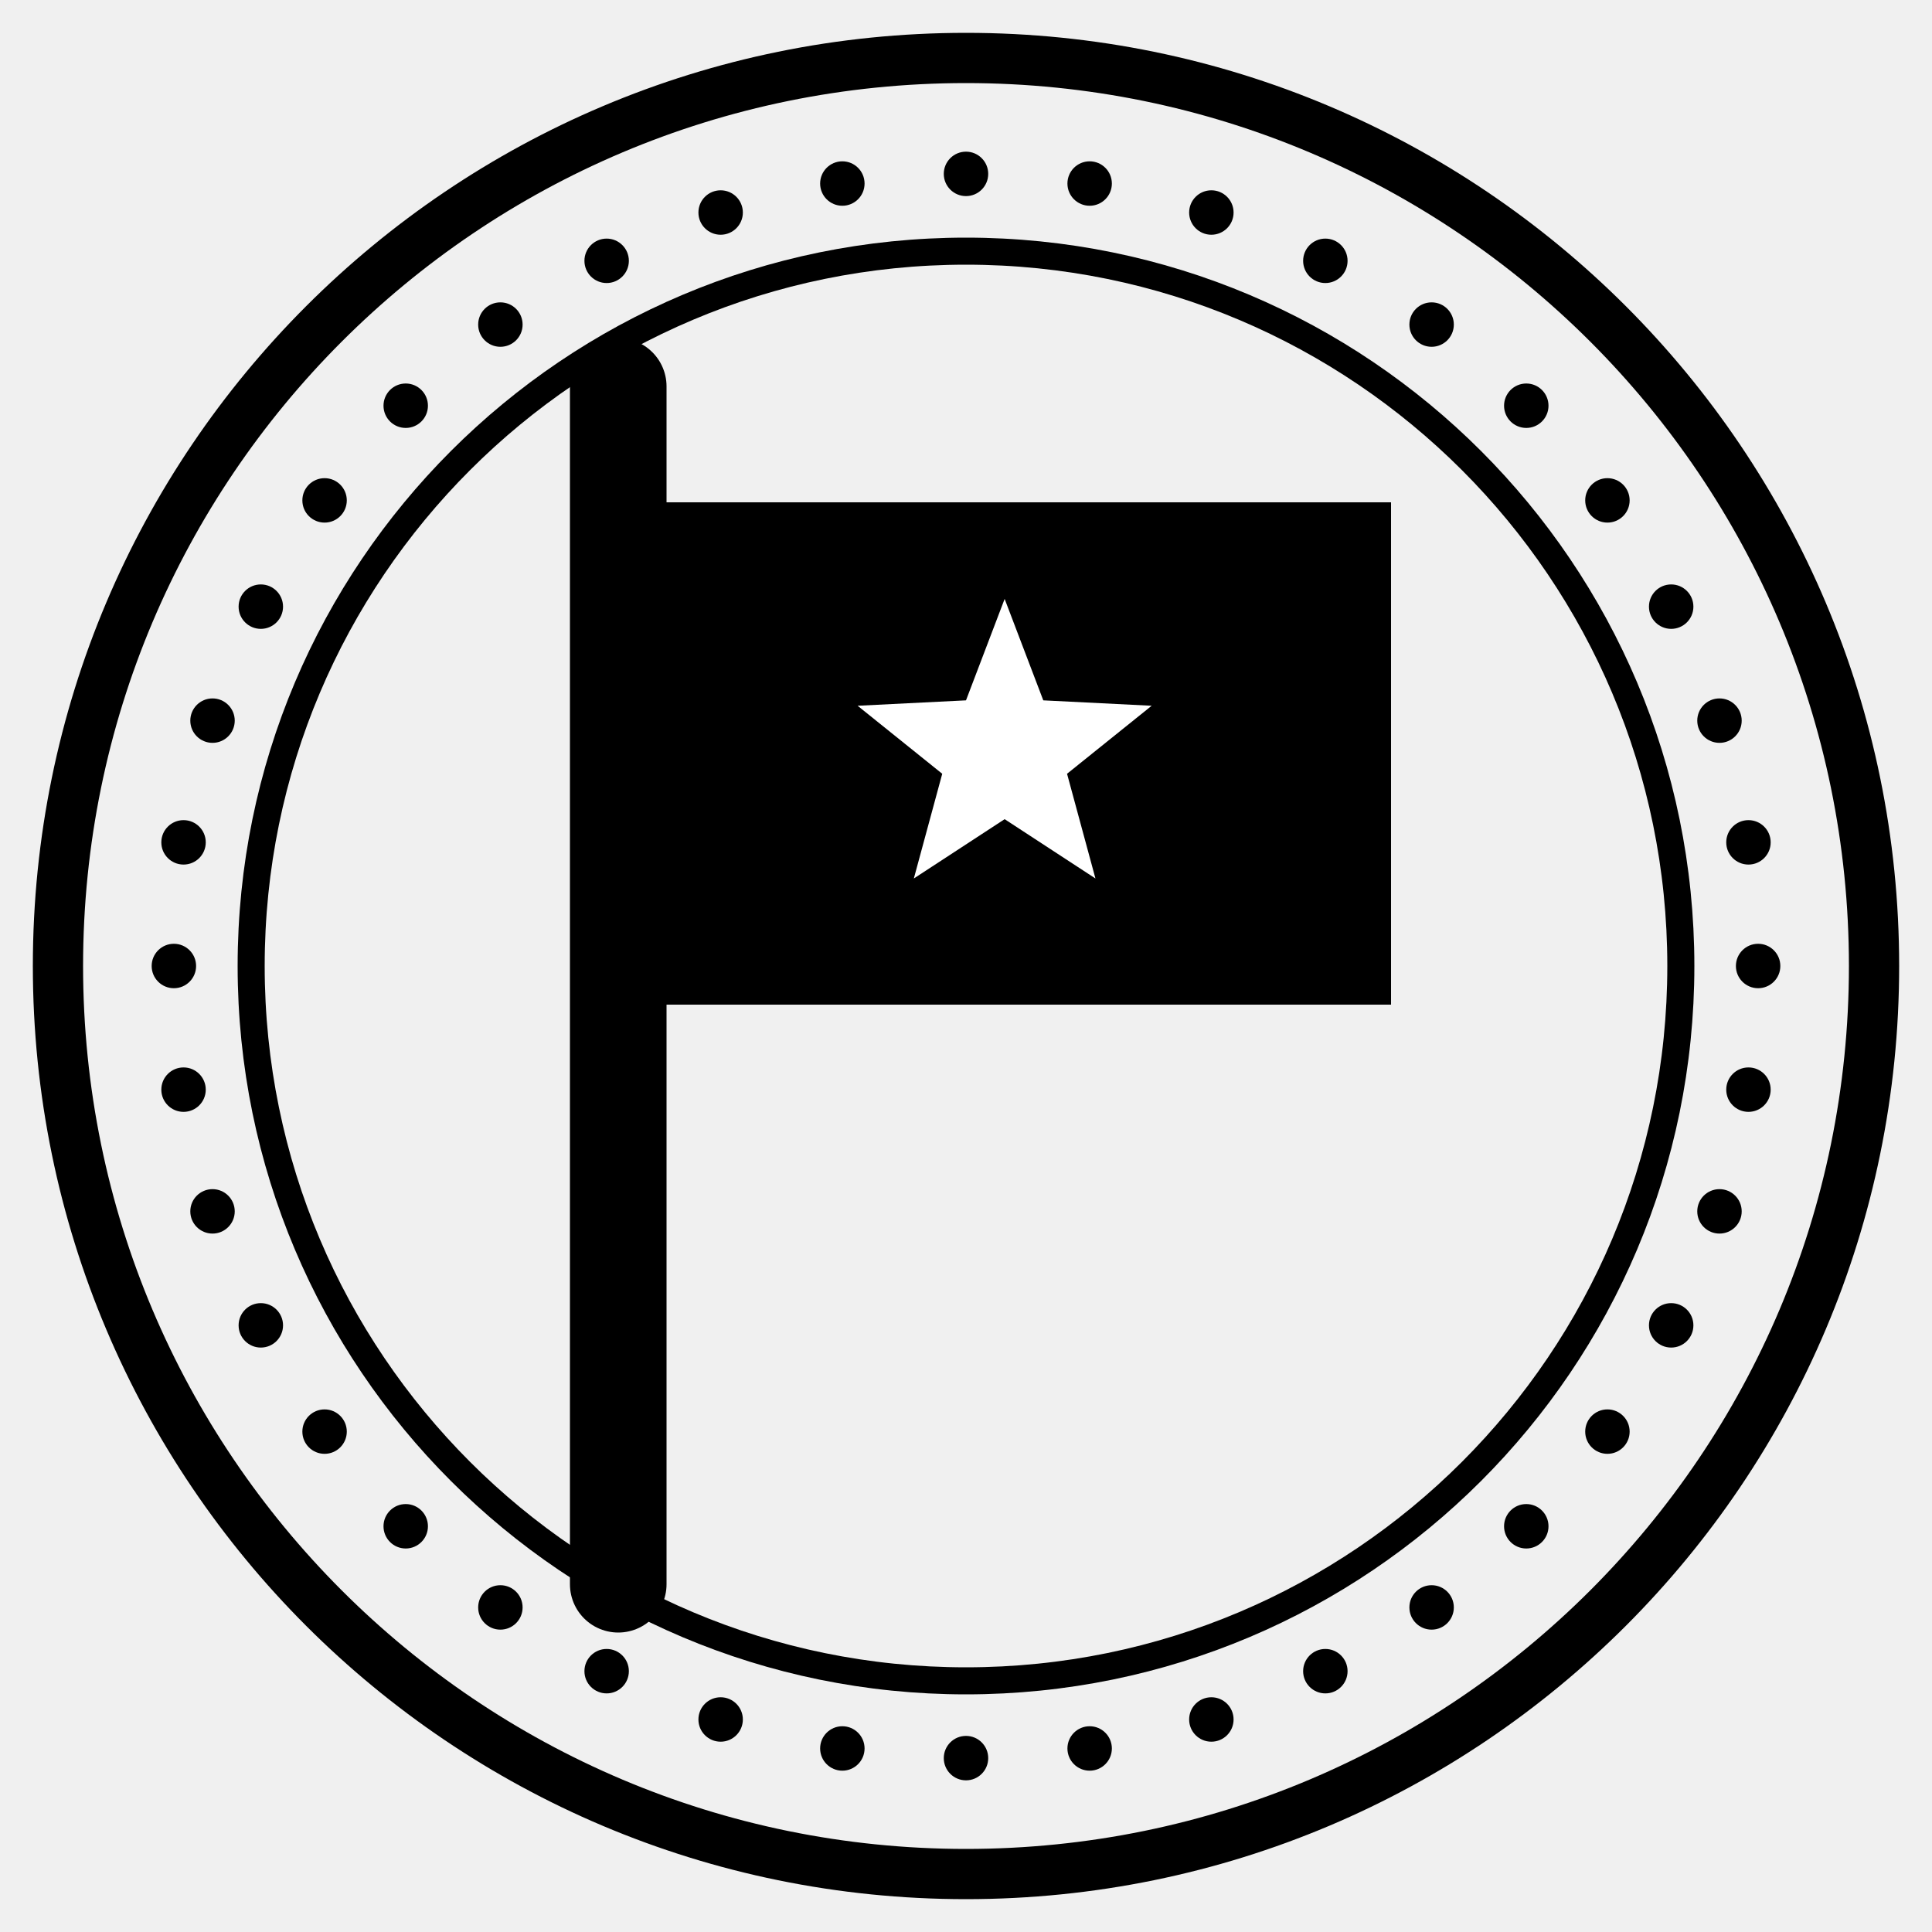
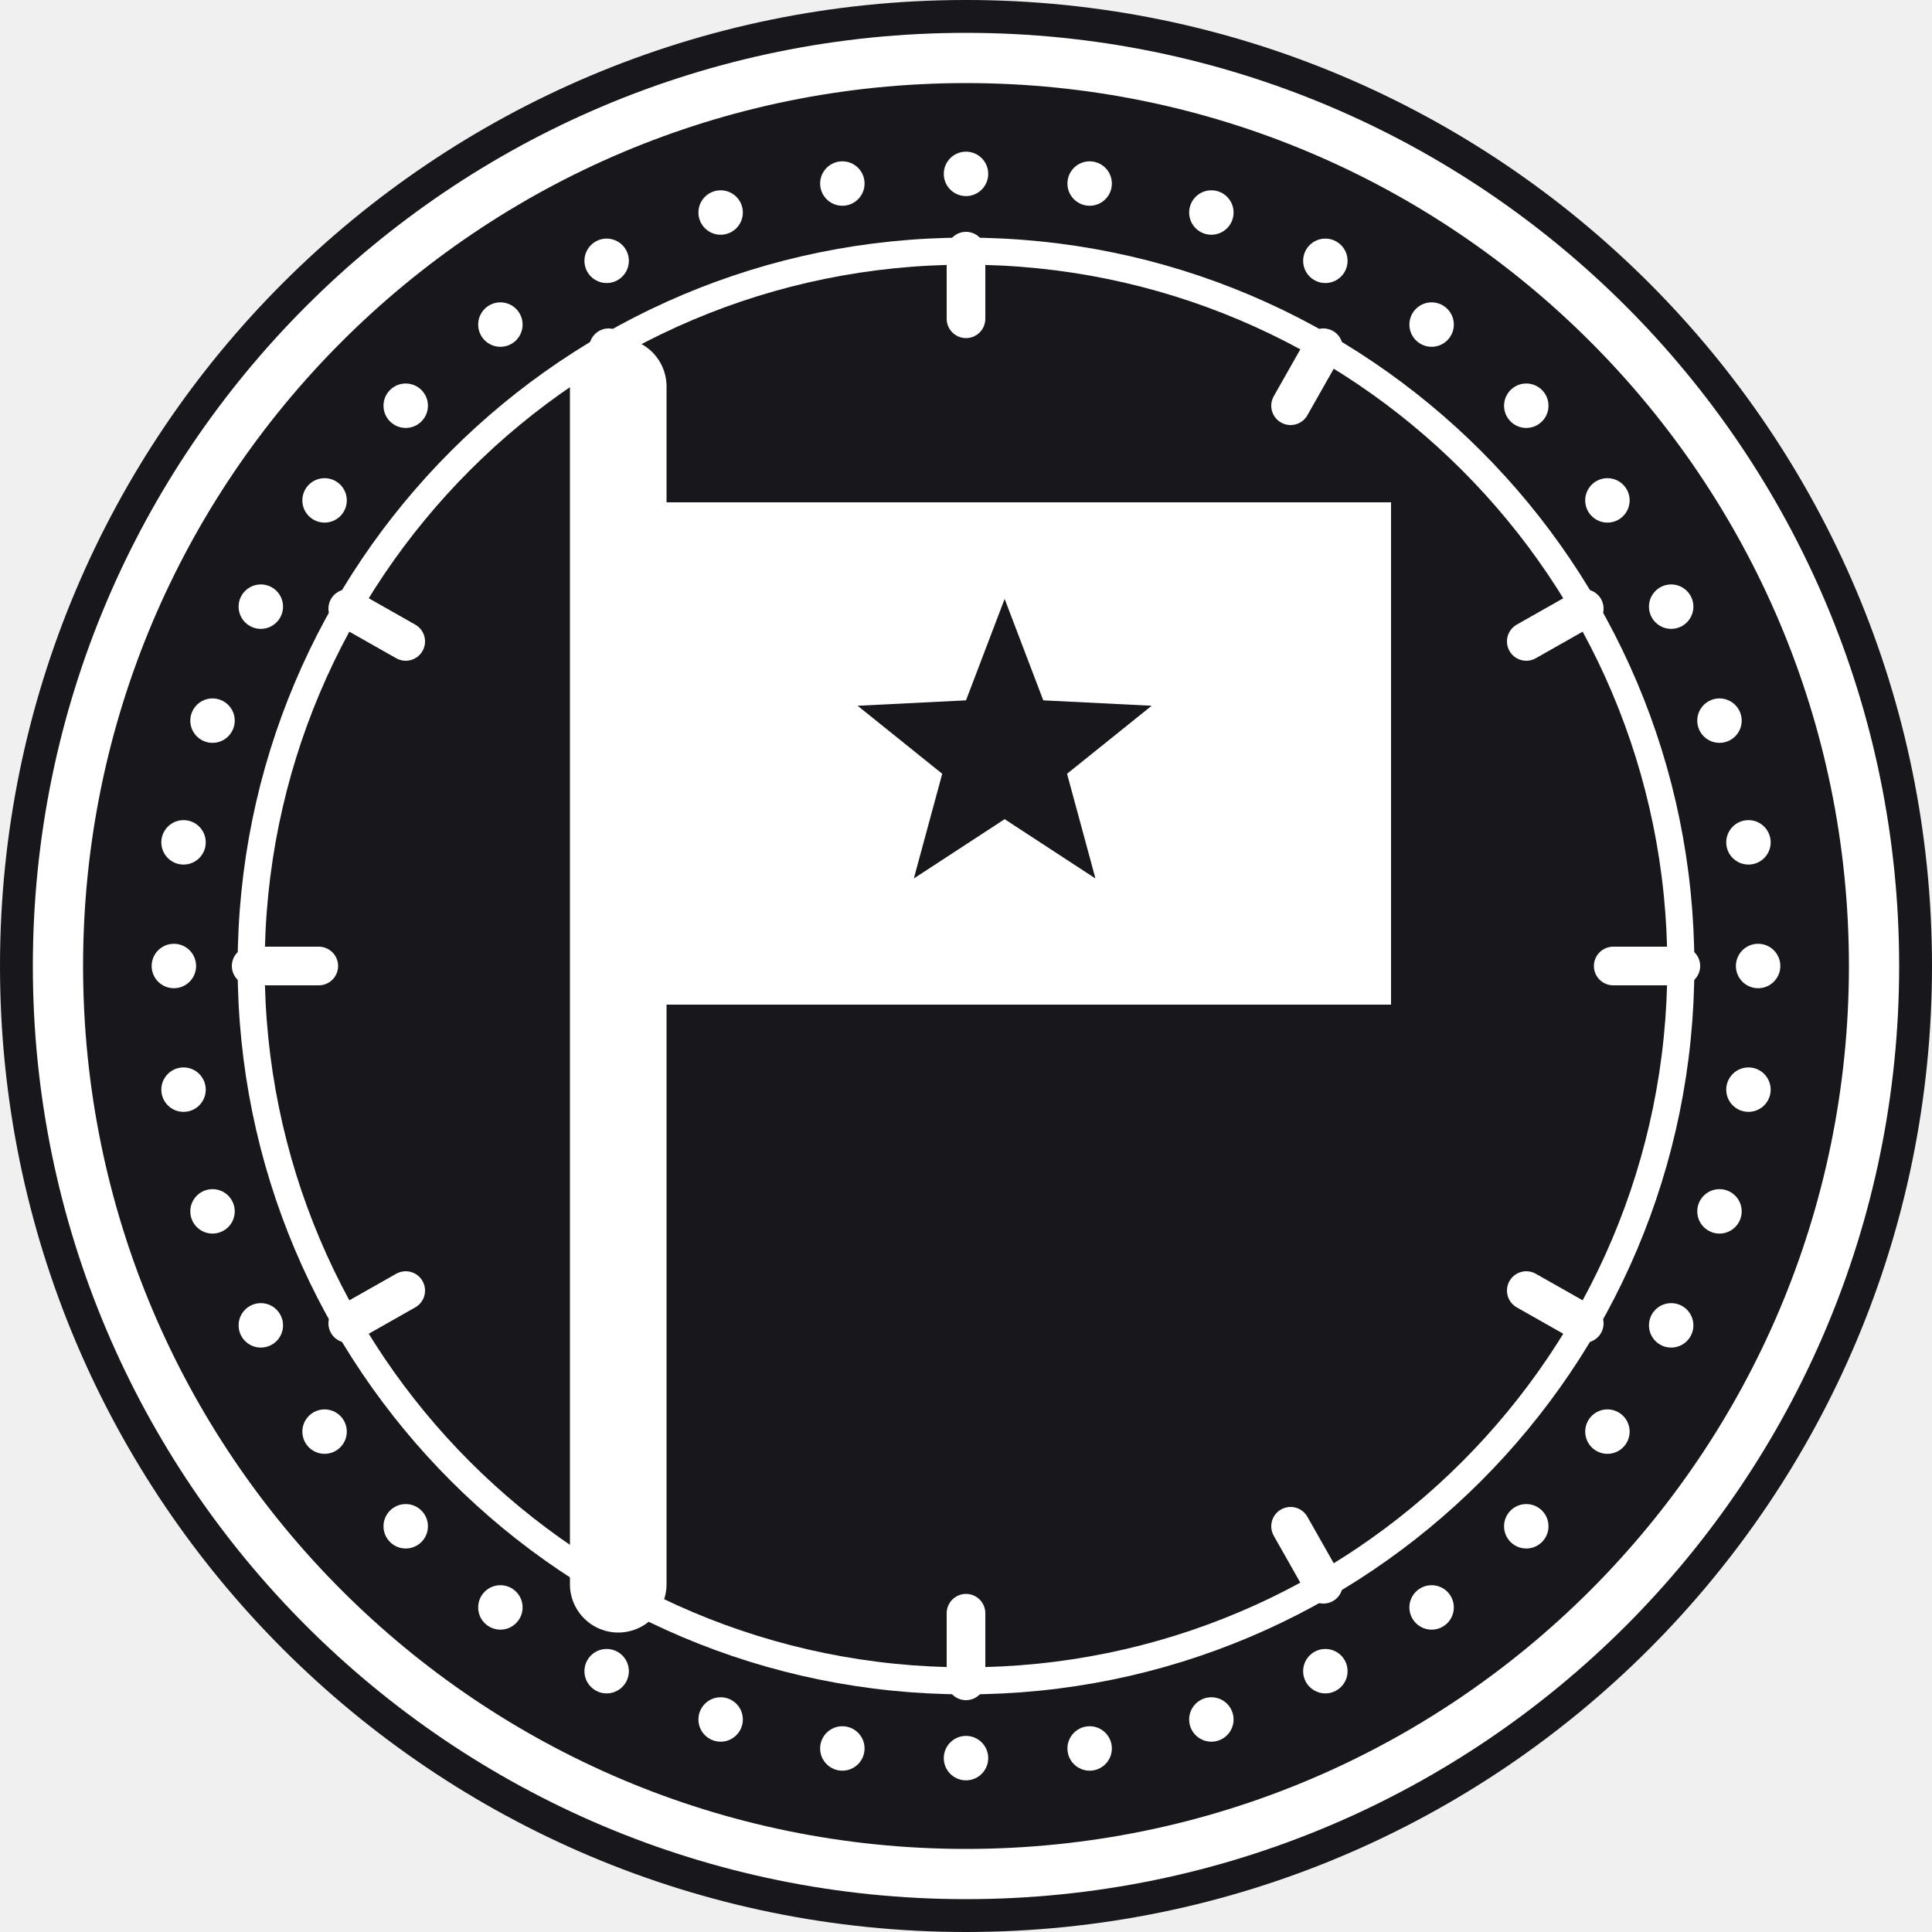
<svg xmlns="http://www.w3.org/2000/svg" viewBox="0 0 100 100" width="100" height="100">
-   <circle cx="50" cy="50" r="47" fill="none" stroke="currentColor" stroke-width="2.6" />
-   <circle cx="91.0" cy="50.0" r="1.15" fill="currentColor" />
-   <circle cx="90.5" cy="56.4" r="1.15" fill="currentColor" />
-   <circle cx="89.0" cy="62.7" r="1.15" fill="currentColor" />
-   <circle cx="86.5" cy="68.6" r="1.15" fill="currentColor" />
-   <circle cx="83.2" cy="74.1" r="1.15" fill="currentColor" />
-   <circle cx="79.0" cy="79.0" r="1.15" fill="currentColor" />
-   <circle cx="74.1" cy="83.2" r="1.15" fill="currentColor" />
-   <circle cx="68.6" cy="86.5" r="1.15" fill="currentColor" />
-   <circle cx="62.7" cy="89.0" r="1.15" fill="currentColor" />
-   <circle cx="56.4" cy="90.5" r="1.15" fill="currentColor" />
-   <circle cx="50.0" cy="91.0" r="1.15" fill="currentColor" />
-   <circle cx="43.6" cy="90.5" r="1.15" fill="currentColor" />
-   <circle cx="37.3" cy="89.0" r="1.15" fill="currentColor" />
-   <circle cx="31.4" cy="86.5" r="1.15" fill="currentColor" />
-   <circle cx="25.9" cy="83.2" r="1.15" fill="currentColor" />
-   <circle cx="21.0" cy="79.0" r="1.15" fill="currentColor" />
-   <circle cx="16.8" cy="74.1" r="1.15" fill="currentColor" />
-   <circle cx="13.5" cy="68.6" r="1.15" fill="currentColor" />
-   <circle cx="11.0" cy="62.7" r="1.15" fill="currentColor" />
-   <circle cx="9.5" cy="56.4" r="1.15" fill="currentColor" />
-   <circle cx="9.0" cy="50.0" r="1.15" fill="currentColor" />
-   <circle cx="9.5" cy="43.6" r="1.15" fill="currentColor" />
-   <circle cx="11.0" cy="37.3" r="1.15" fill="currentColor" />
-   <circle cx="13.5" cy="31.4" r="1.15" fill="currentColor" />
-   <circle cx="16.8" cy="25.9" r="1.15" fill="currentColor" />
-   <circle cx="21.0" cy="21.0" r="1.15" fill="currentColor" />
-   <circle cx="25.9" cy="16.8" r="1.15" fill="currentColor" />
-   <circle cx="31.4" cy="13.5" r="1.15" fill="currentColor" />
-   <circle cx="37.3" cy="11.0" r="1.15" fill="currentColor" />
-   <circle cx="43.6" cy="9.5" r="1.15" fill="currentColor" />
-   <circle cx="50.0" cy="9.0" r="1.15" fill="currentColor" />
-   <circle cx="56.4" cy="9.5" r="1.15" fill="currentColor" />
-   <circle cx="62.7" cy="11.0" r="1.15" fill="currentColor" />
-   <circle cx="68.6" cy="13.5" r="1.15" fill="currentColor" />
-   <circle cx="74.1" cy="16.8" r="1.15" fill="currentColor" />
-   <circle cx="79.0" cy="21.0" r="1.15" fill="currentColor" />
-   <circle cx="83.2" cy="25.9" r="1.15" fill="currentColor" />
-   <circle cx="86.5" cy="31.4" r="1.15" fill="currentColor" />
-   <circle cx="89.0" cy="37.3" r="1.15" fill="currentColor" />
-   <circle cx="90.5" cy="43.6" r="1.15" fill="currentColor" />
-   <circle cx="50" cy="50" r="37" fill="none" stroke="currentColor" stroke-width="1.4" />
-   <line x1="32" y1="20" x2="32" y2="82" fill="none" stroke="currentColor" stroke-width="5" stroke-linecap="round" stroke-linejoin="round" />
-   <path d="M32 26 H72 V52 H32 Z" fill="currentColor" />
+   <circle cx="50" cy="50" r="50" fill="#17171c" />
+   <circle cx="50" cy="50" r="47" fill="none" stroke="#fff" stroke-width="2.6" />
+   <circle cx="91.0" cy="50.0" r="1.15" fill="#fff" />
+   <circle cx="90.5" cy="56.4" r="1.15" fill="#fff" />
+   <circle cx="89.0" cy="62.7" r="1.15" fill="#fff" />
+   <circle cx="86.5" cy="68.6" r="1.15" fill="#fff" />
+   <circle cx="83.2" cy="74.1" r="1.15" fill="#fff" />
+   <circle cx="79.0" cy="79.0" r="1.15" fill="#fff" />
+   <circle cx="74.1" cy="83.2" r="1.15" fill="#fff" />
+   <circle cx="68.6" cy="86.5" r="1.15" fill="#fff" />
+   <circle cx="62.7" cy="89.0" r="1.15" fill="#fff" />
+   <circle cx="56.4" cy="90.5" r="1.15" fill="#fff" />
+   <circle cx="50.0" cy="91.0" r="1.15" fill="#fff" />
+   <circle cx="43.6" cy="90.5" r="1.15" fill="#fff" />
+   <circle cx="37.3" cy="89.0" r="1.15" fill="#fff" />
+   <circle cx="31.4" cy="86.5" r="1.15" fill="#fff" />
+   <circle cx="25.9" cy="83.2" r="1.15" fill="#fff" />
+   <circle cx="21.0" cy="79.0" r="1.15" fill="#fff" />
+   <circle cx="16.8" cy="74.1" r="1.15" fill="#fff" />
+   <circle cx="13.5" cy="68.6" r="1.15" fill="#fff" />
+   <circle cx="11.0" cy="62.7" r="1.15" fill="#fff" />
+   <circle cx="9.5" cy="56.4" r="1.15" fill="#fff" />
+   <circle cx="9.0" cy="50.0" r="1.15" fill="#fff" />
+   <circle cx="9.5" cy="43.6" r="1.15" fill="#fff" />
+   <circle cx="11.0" cy="37.3" r="1.15" fill="#fff" />
+   <circle cx="13.5" cy="31.4" r="1.15" fill="#fff" />
+   <circle cx="16.8" cy="25.9" r="1.15" fill="#fff" />
+   <circle cx="21.0" cy="21.0" r="1.15" fill="#fff" />
+   <circle cx="25.9" cy="16.8" r="1.15" fill="#fff" />
+   <circle cx="31.4" cy="13.5" r="1.15" fill="#fff" />
+   <circle cx="37.3" cy="11.0" r="1.15" fill="#fff" />
+   <circle cx="43.6" cy="9.5" r="1.15" fill="#fff" />
+   <circle cx="50.0" cy="9.0" r="1.15" fill="#fff" />
+   <circle cx="56.4" cy="9.5" r="1.15" fill="#fff" />
+   <circle cx="62.7" cy="11.0" r="1.15" fill="#fff" />
+   <circle cx="68.6" cy="13.5" r="1.15" fill="#fff" />
+   <circle cx="74.1" cy="16.8" r="1.15" fill="#fff" />
+   <circle cx="79.0" cy="21.0" r="1.15" fill="#fff" />
+   <circle cx="83.2" cy="25.9" r="1.15" fill="#fff" />
+   <circle cx="86.5" cy="31.4" r="1.15" fill="#fff" />
+   <circle cx="89.0" cy="37.3" r="1.15" fill="#fff" />
+   <circle cx="90.5" cy="43.6" r="1.15" fill="#fff" />
+   <circle cx="50" cy="50" r="37" fill="none" stroke="#fff" stroke-width="1.4" />
+   <line x1="32" y1="20" x2="32" y2="82" fill="none" stroke="#fff" stroke-width="5" stroke-linecap="round" stroke-linejoin="round" />
+   <path d="M32 26 H72 V52 H32 Z" fill="#fff" />
  <path d="M32 26 H72 L32 52 Z" fill="none" />
-   <polygon points="52.00,31.00 54.00,36.25 59.61,36.53 55.23,40.05 56.70,45.47 52.00,42.40 47.30,45.47 48.77,40.05 44.39,36.53 50.00,36.25" fill="#fff" />
+   <polygon points="52.00,31.00 54.00,36.25 59.61,36.53 55.23,40.05 56.70,45.47 52.00,42.40 47.30,45.47 48.77,40.05 44.39,36.53 50.00,36.25" fill="#17171c" />
+   <g stroke="#fff" stroke-width="2.0" stroke-linecap="round">
+     <line x1="83.5" y1="50.0" x2="87.0" y2="50.0" />
+     <line x1="79.0" y1="66.8" x2="82.0" y2="68.5" />
+     <line x1="66.8" y1="79.0" x2="68.5" y2="82.0" />
+     <line x1="50.0" y1="83.5" x2="50.0" y2="87.0" />
+     <line x1="33.3" y1="79.0" x2="31.5" y2="82.0" />
+     <line x1="21.0" y1="66.8" x2="18.0" y2="68.5" />
+     <line x1="16.5" y1="50.0" x2="13.0" y2="50.0" />
+     <line x1="21.0" y1="33.2" x2="18.0" y2="31.5" />
+     <line x1="33.2" y1="21.0" x2="31.5" y2="18.0" />
+     <line x1="50.0" y1="16.5" x2="50.0" y2="13.0" />
+     <line x1="66.8" y1="21.0" x2="68.5" y2="18.0" />
+     <line x1="79.0" y1="33.2" x2="82.0" y2="31.5" />
+   </g>
</svg>
